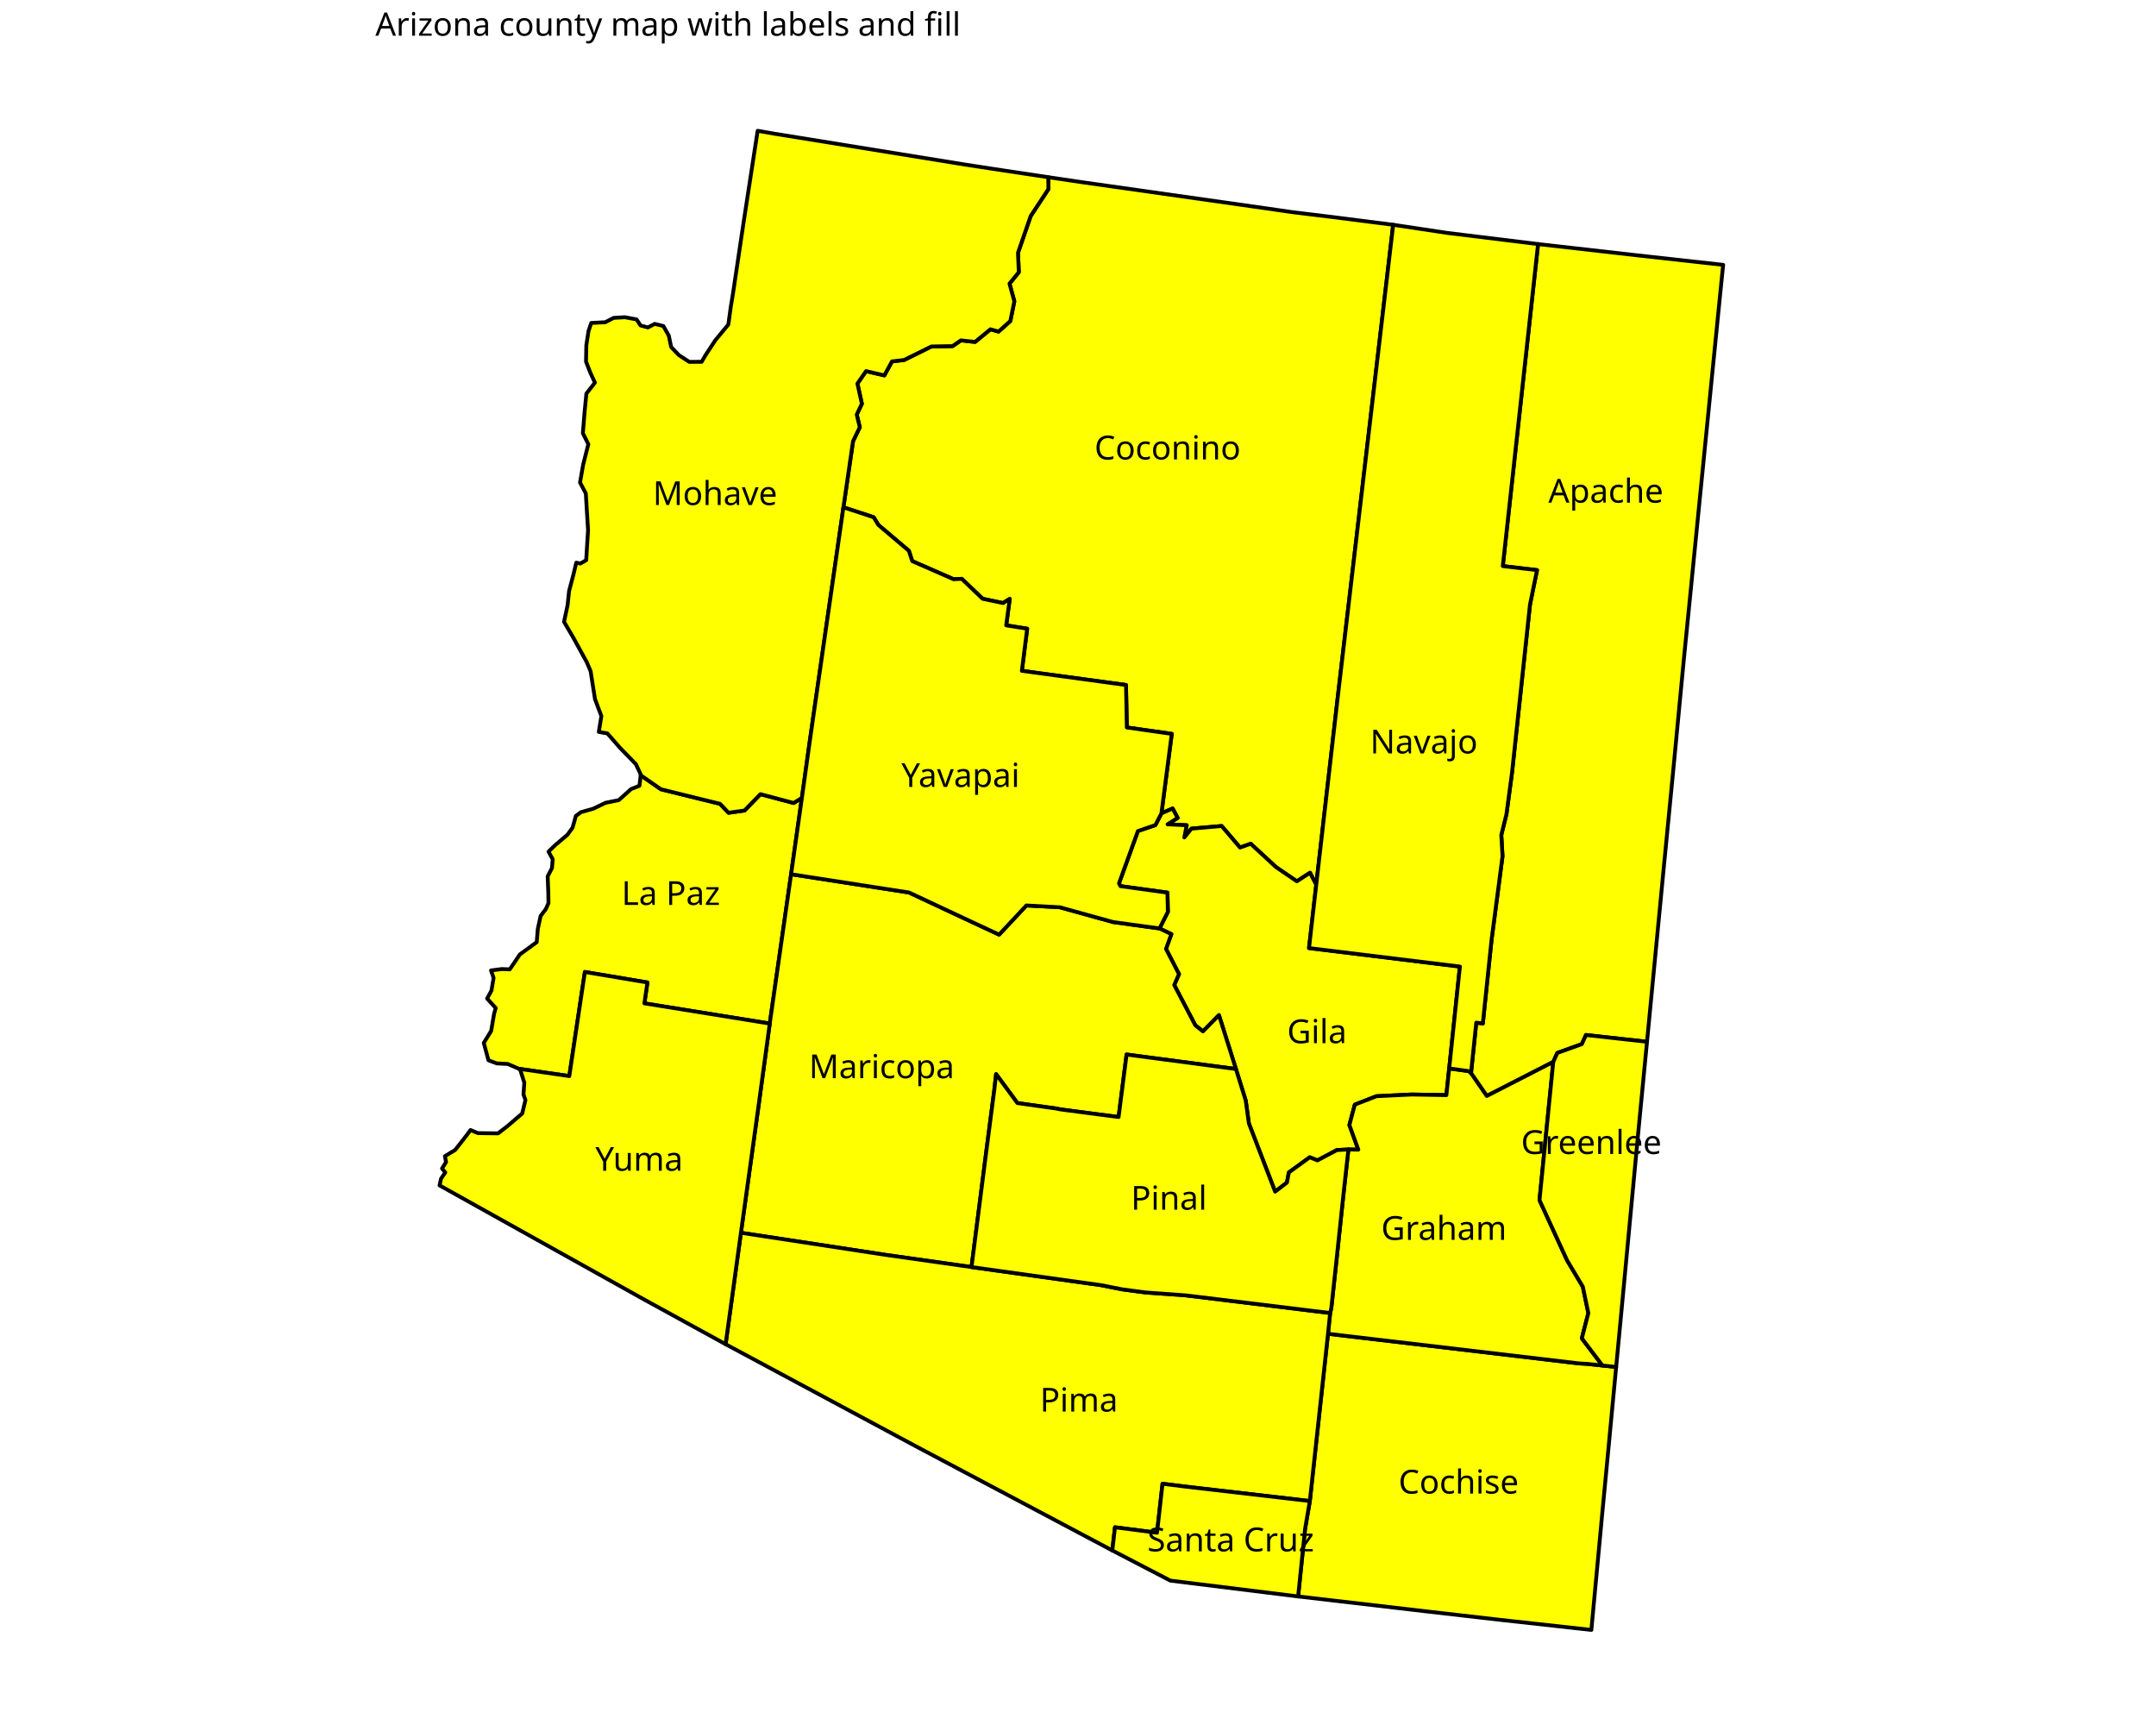
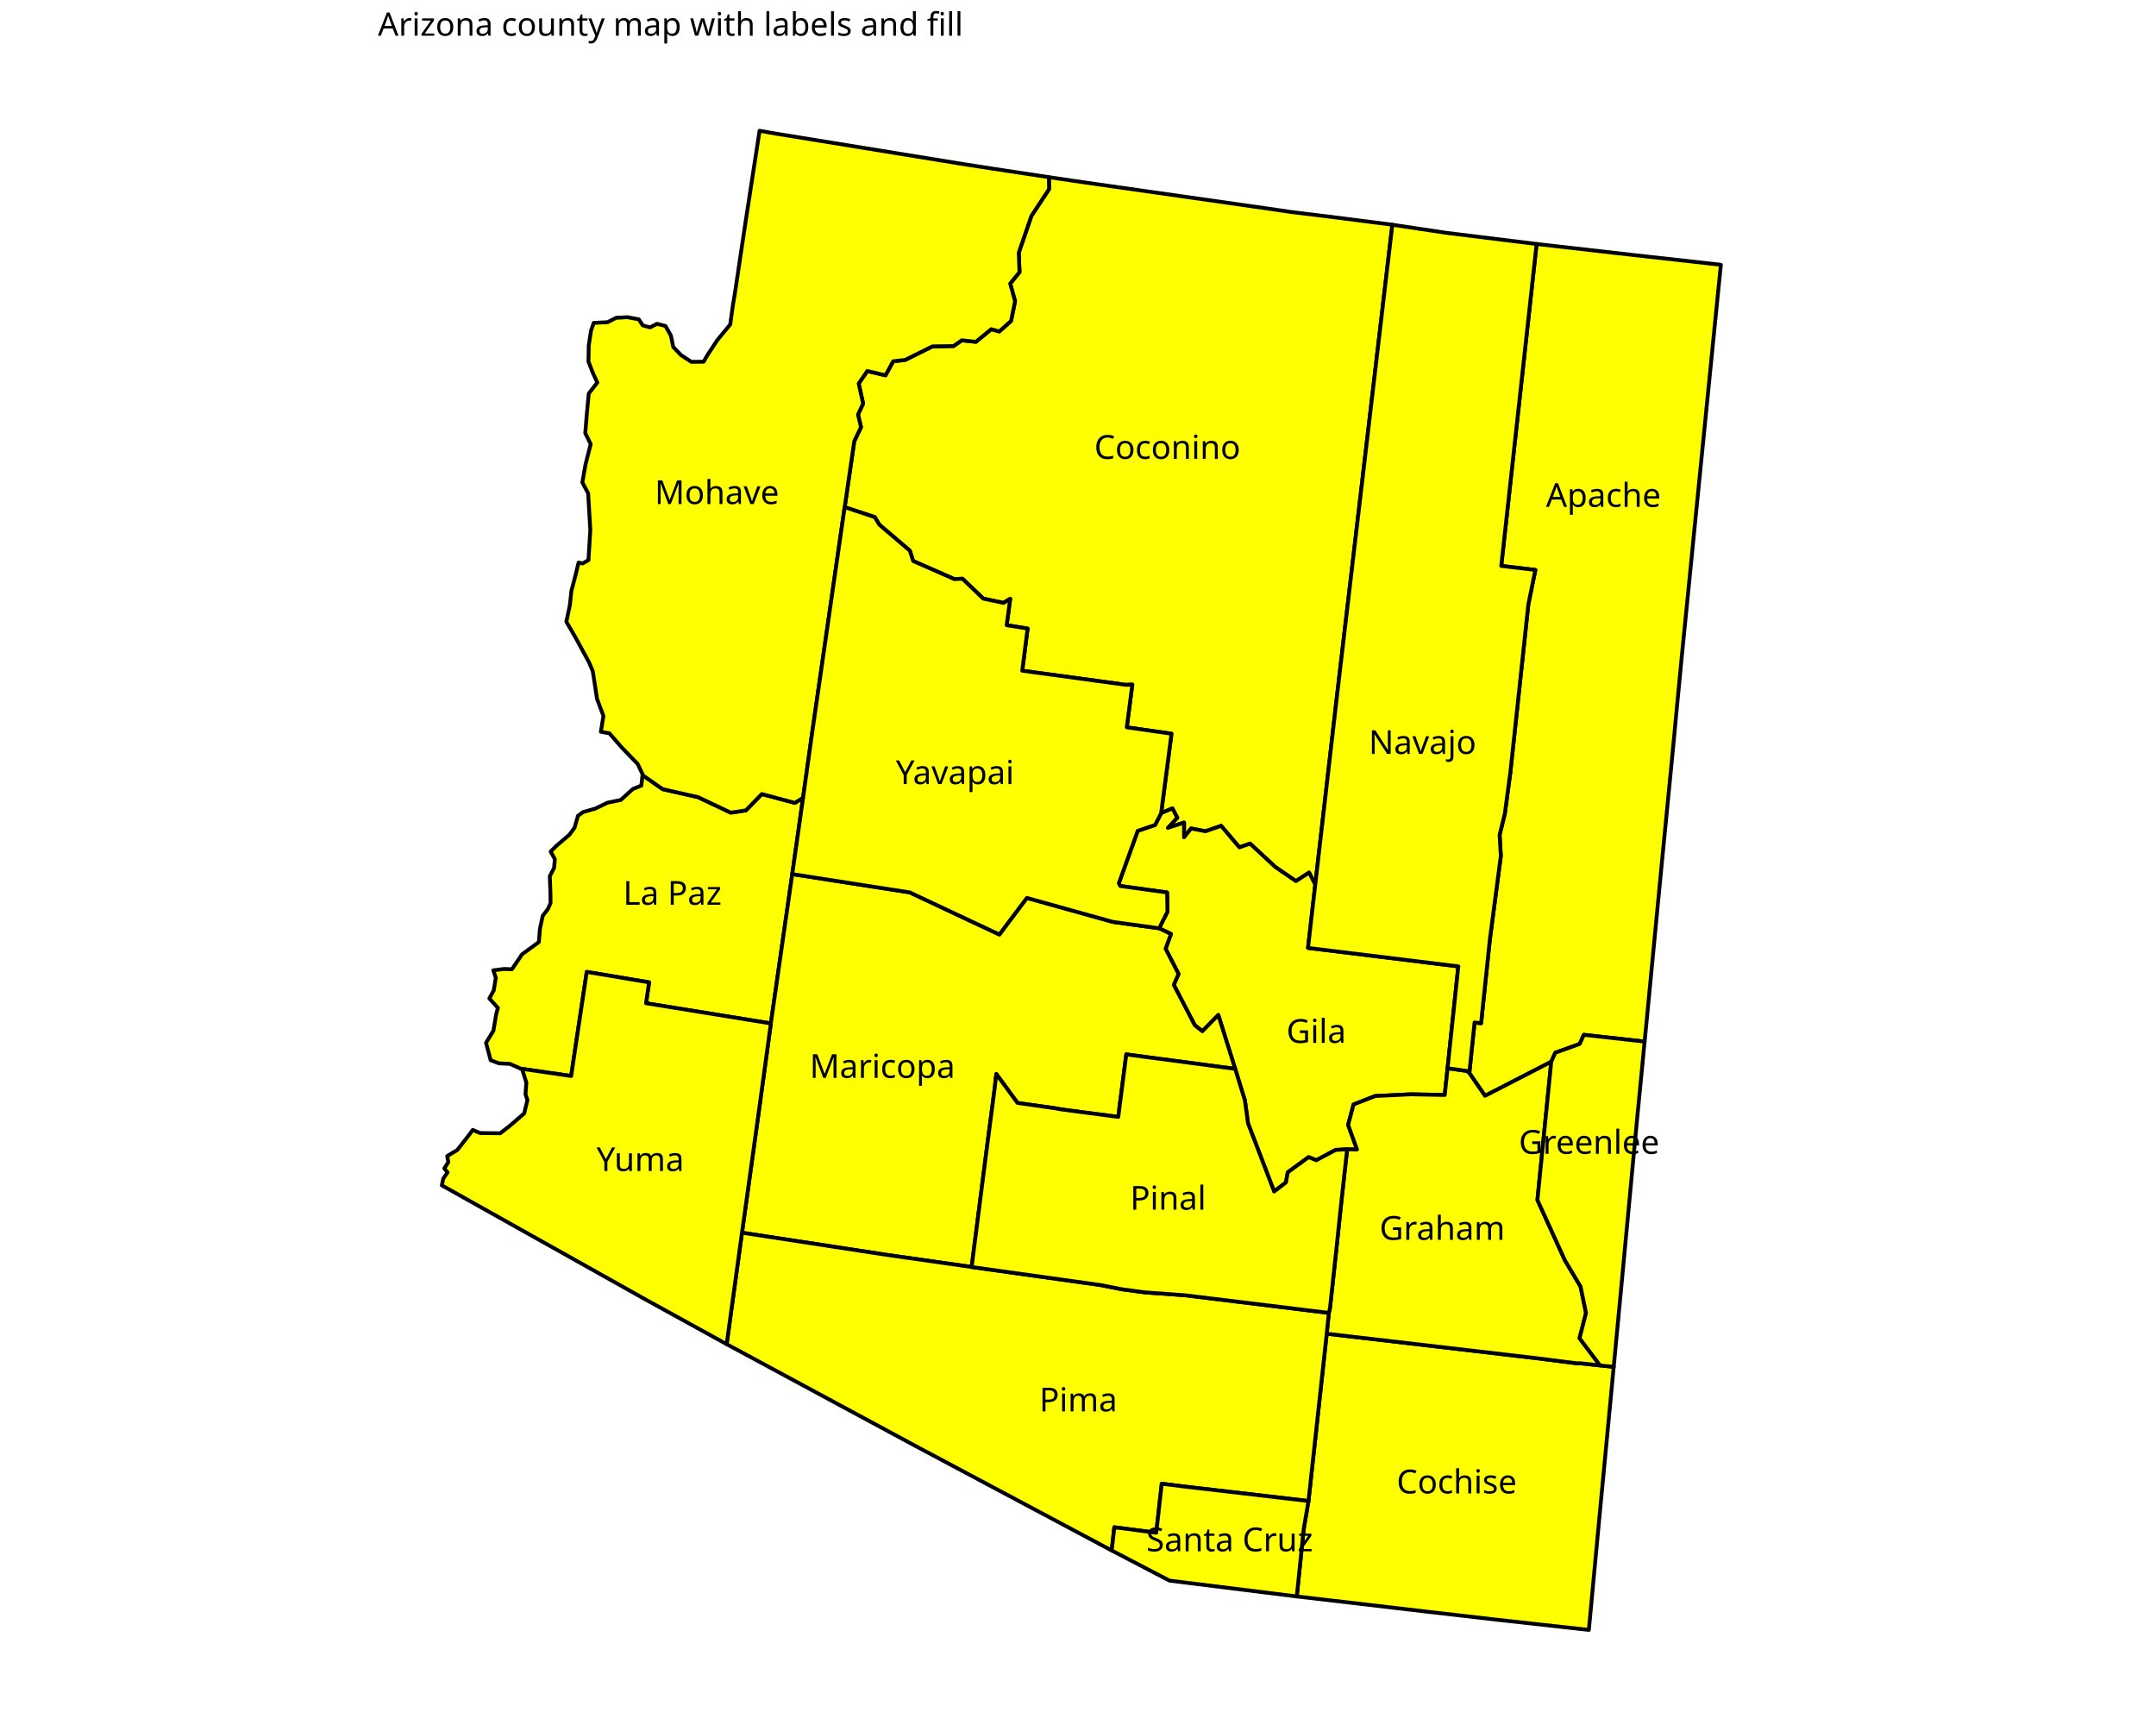
<svg xmlns="http://www.w3.org/2000/svg" class="svglite" data-engine-version="2.0" width="720.00pt" height="576.00pt" viewBox="0 0 720.00 576.00">
  <defs>
    <style type="text/css">
    .svglite line, .svglite polyline, .svglite polygon, .svglite path, .svglite rect, .svglite circle {
      fill: none;
      stroke: #000000;
      stroke-linecap: round;
      stroke-linejoin: round;
      stroke-miterlimit: 10.00;
    }
  </style>
  </defs>
  <rect width="100%" height="100%" style="stroke: none; fill: #FFFFFF;" />
  <defs>
    <clipPath id="cpMC4wMHw3MjAuMDB8MC4wMHw1NzYuMDA=">
      <rect x="0.00" y="0.00" width="720.00" height="576.00" />
    </clipPath>
  </defs>
  <g clip-path="url(#cpMC4wMHw3MjAuMDB8MC4wMHw1NzYuMDA=)">
</g>
  <defs>
-     <clipPath id="cpMTE4LjY0fDYwMS4zNnwwLjAwfDU3Ni4wMA==">
-       <rect x="118.64" y="0.00" width="482.73" height="576.00" />
+     <clipPath id="cpMTE5LjQ3fDYwMC41M3wwLjAwfDU3Ni4wMA==">
+       <rect x="119.47" y="0.00" width="481.06" height="576.00" />
    </clipPath>
  </defs>
-   <g clip-path="url(#cpMTE4LjY0fDYwMS4zNnwwLjAwfDU3Ni4wMA==)">
+   <g clip-path="url(#cpMTE5LjQ3fDYwMC41M3wwLjAwfDU3Ni4wMA==)">
</g>
  <g clip-path="url(#cpMC4wMHw3MjAuMDB8MC4wMHw1NzYuMDA=)">
</g>
  <defs>
-     <clipPath id="cpMTI1LjM2fDU5Ni44OHwxOC42NHw1NjkuMjg=">
-       <rect x="125.36" y="18.64" width="471.52" height="550.63" />
+     <clipPath id="cpMTI2LjIwfDU5Ni4wNXwxOC42NHw1NjkuMjg=">
+       <rect x="126.20" y="18.64" width="469.85" height="550.63" />
    </clipPath>
  </defs>
-   <g clip-path="url(#cpMTI1LjM2fDU5Ni44OHwxOC42NHw1NjkuMjg=)">
-     <path d="M 513.64 81.50 L 546.32 85.21 L 575.45 88.44 L 574.43 98.48 L 568.35 159.53 L 567.43 168.74 L 566.45 178.64 L 564.33 200.03 L 562.32 220.21 L 560.87 235.36 L 559.22 252.73 L 559.22 252.74 L 556.24 283.35 L 555.79 287.93 L 550.78 340.01 L 550.02 347.86 L 529.64 345.60 L 528.25 348.65 L 520.07 351.59 L 518.72 354.58 L 496.51 365.96 L 491.25 358.35 L 493.00 341.48 L 495.19 341.74 L 498.11 313.76 L 501.77 285.89 L 501.36 278.82 L 503.08 271.87 L 504.96 257.83 L 510.94 201.89 L 513.29 190.37 L 501.86 189.02 L 513.64 81.50 Z" style="fill-rule: evenodd; fill: #FFFF00; stroke-width: 1.28; stroke-linecap: butt;" />
-     <path d="M 435.83 510.55 L 437.42 501.22 L 443.49 445.37 L 527.34 455.26 L 530.20 455.43 L 535.15 455.96 L 539.72 456.45 L 537.12 483.93 L 534.92 507.01 L 531.44 544.25 L 500.54 540.84 L 477.26 538.17 L 433.51 533.07 L 434.06 527.72 L 435.83 510.55 Z" style="fill-rule: evenodd; fill: #FFFF00; stroke-width: 1.28; stroke-linecap: butt;" />
-     <path d="M 289.22 123.92 L 295.33 125.35 L 297.88 120.68 L 301.91 120.21 L 311.05 115.69 L 318.11 115.57 L 320.89 113.66 L 325.63 114.17 L 330.76 109.95 L 333.46 110.72 L 337.40 107.20 L 338.74 100.61 L 337.12 94.71 L 340.23 90.89 L 339.96 84.41 L 344.20 72.13 L 350.12 63.14 L 350.07 59.17 L 361.70 60.89 L 422.53 69.53 L 422.99 69.59 L 431.20 70.79 L 432.98 71.01 L 444.88 72.46 L 465.26 75.06 L 446.67 233.47 L 439.56 295.43 L 437.48 291.43 L 433.08 294.28 L 426.11 289.53 L 417.67 281.74 L 414.11 283.01 L 407.97 275.82 L 397.90 276.69 L 395.51 279.63 L 396.29 275.56 L 389.92 275.25 L 393.27 273.11 L 391.60 269.96 L 387.86 271.60 L 391.31 245.05 L 376.31 242.91 L 376.03 228.73 L 341.25 224.00 L 343.03 209.93 L 336.02 208.81 L 337.20 199.98 L 334.96 201.37 L 328.14 199.93 L 321.17 193.28 L 318.44 193.41 L 304.64 187.37 L 303.53 183.93 L 293.31 175.27 L 291.76 172.71 L 281.66 169.39 L 284.87 147.34 L 287.12 142.67 L 286.11 138.44 L 287.82 134.81 L 286.33 128.09 L 289.22 123.92 Z" style="fill-rule: evenodd; fill: #FFFF00; stroke-width: 1.28; stroke-linecap: butt;" />
-     <path d="M 373.69 294.96 L 380.01 277.49 L 385.84 275.51 L 387.86 271.60 L 391.60 269.96 L 393.27 273.11 L 389.92 275.25 L 396.29 275.56 L 395.51 279.63 L 397.90 276.69 L 407.97 275.82 L 414.11 283.01 L 417.67 281.74 L 426.11 289.53 L 433.08 294.28 L 437.48 291.43 L 439.56 295.43 L 437.15 316.58 L 487.54 322.75 L 483.96 356.76 L 483.02 365.68 L 471.51 365.47 L 459.66 366.04 L 452.45 368.85 L 450.63 375.66 L 453.62 383.88 L 450.30 383.82 L 446.45 384.02 L 439.96 387.47 L 437.39 386.43 L 430.42 391.49 L 429.78 394.87 L 425.83 397.91 L 417.06 375.11 L 416.01 367.48 L 412.74 356.96 L 407.07 338.97 L 401.73 344.39 L 399.18 342.37 L 392.13 328.90 L 393.73 325.27 L 389.38 316.85 L 391.18 311.92 L 387.21 310.02 L 390.01 304.49 L 389.87 298.06 L 374.17 295.89 L 373.69 294.96 Z" style="fill-rule: evenodd; fill: #FFFF00; stroke-width: 1.28; stroke-linecap: butt;" />
-     <path d="M 452.45 368.85 L 459.66 366.04 L 471.51 365.47 L 483.02 365.68 L 483.96 356.76 L 490.51 357.67 L 491.25 358.35 L 496.51 365.96 L 518.72 354.58 L 514.12 400.74 L 523.34 420.85 L 528.59 429.65 L 530.43 438.46 L 528.26 446.89 L 535.15 455.96 L 530.20 455.43 L 527.34 455.26 L 443.49 445.37 L 444.20 438.43 L 444.59 436.81 L 446.64 417.81 L 448.47 400.45 L 450.30 383.82 L 453.62 383.88 L 450.63 375.66 L 452.45 368.85 Z" style="fill-rule: evenodd; fill: #FFFF00; stroke-width: 1.28; stroke-linecap: butt;" />
-     <path d="M 518.72 354.58 L 520.07 351.59 L 528.25 348.65 L 529.64 345.60 L 550.02 347.86 L 547.17 377.42 L 545.65 393.56 L 545.65 393.57 L 542.39 428.22 L 542.39 428.24 L 539.72 456.45 L 535.15 455.96 L 528.26 446.89 L 530.43 438.46 L 528.59 429.65 L 523.34 420.85 L 514.12 400.74 L 518.72 354.58 Z" style="fill-rule: evenodd; fill: #FFFF00; stroke-width: 1.28; stroke-linecap: butt;" />
-     <path d="M 163.98 324.04 L 167.59 323.58 L 170.24 323.68 L 170.78 322.89 L 173.62 318.69 L 179.24 314.60 L 179.60 310.20 L 180.54 305.85 L 182.28 303.56 L 183.16 301.57 L 183.11 298.17 L 182.90 292.60 L 184.34 289.85 L 184.58 286.91 L 183.17 284.37 L 185.22 282.37 L 189.53 278.70 L 191.20 276.38 L 192.01 273.54 L 192.31 272.45 L 194.01 271.20 L 198.14 270.03 L 202.21 268.07 L 206.65 267.17 L 210.73 263.50 L 213.55 262.37 L 213.96 258.86 L 220.73 263.55 L 240.47 268.41 L 243.30 271.39 L 248.63 270.64 L 253.95 265.18 L 265.03 268.13 L 267.79 266.44 L 264.19 291.92 L 257.06 341.78 L 215.19 335.03 L 216.21 328.06 L 195.32 324.56 L 190.12 359.32 L 173.29 356.88 L 169.54 355.27 L 165.90 355.09 L 163.12 354.04 L 161.56 348.24 L 164.03 344.22 L 164.99 338.57 L 165.54 336.59 L 162.67 333.42 L 164.13 330.77 L 164.83 326.52 L 163.98 324.04 Z" style="fill-rule: evenodd; fill: #FFFF00; stroke-width: 1.28; stroke-linecap: butt;" />
-     <path d="M 257.06 341.78 L 264.19 291.92 L 303.58 298.02 L 323.88 307.53 L 333.65 312.08 L 342.76 302.35 L 353.93 302.95 L 371.70 307.88 L 387.21 310.02 L 391.18 311.92 L 389.38 316.85 L 393.73 325.27 L 392.13 328.90 L 399.18 342.37 L 401.73 344.39 L 407.07 338.97 L 412.74 356.96 L 383.24 353.05 L 376.23 352.11 L 373.56 372.98 L 366.56 372.08 L 354.10 370.44 L 352.54 370.13 L 339.77 368.33 L 332.65 358.67 L 332.07 363.78 L 329.42 384.14 L 324.44 423.09 L 295.69 419.01 L 247.43 411.64 L 250.35 390.62 L 253.19 370.15 L 257.06 341.78 Z" style="fill-rule: evenodd; fill: #FFFF00; stroke-width: 1.28; stroke-linecap: butt;" />
-     <path d="M 196.55 110.47 L 197.45 107.84 L 202.13 107.60 L 204.94 106.14 L 208.69 105.93 L 212.58 106.66 L 213.91 108.67 L 216.35 109.34 L 218.65 108.15 L 221.52 108.86 L 223.34 112.06 L 224.14 115.90 L 226.75 118.60 L 230.19 120.84 L 234.33 120.81 L 235.56 118.67 L 238.90 113.60 L 243.23 108.37 L 244.06 102.36 L 244.81 97.82 L 248.14 75.47 L 251.08 56.29 L 253.02 43.67 L 258.44 44.62 L 322.56 55.00 L 326.88 55.66 L 331.36 56.35 L 349.65 59.11 L 350.07 59.17 L 350.12 63.14 L 344.20 72.13 L 339.96 84.41 L 340.23 90.89 L 337.12 94.71 L 338.74 100.61 L 337.40 107.20 L 333.46 110.72 L 330.76 109.95 L 325.63 114.17 L 320.89 113.66 L 318.11 115.57 L 311.05 115.69 L 301.91 120.21 L 297.88 120.68 L 295.33 125.35 L 289.22 123.92 L 286.33 128.09 L 287.82 134.81 L 286.11 138.44 L 287.12 142.67 L 284.87 147.34 L 281.66 169.39 L 281.44 170.98 L 270.51 246.92 L 267.79 266.44 L 265.03 268.13 L 253.95 265.18 L 248.63 270.64 L 243.30 271.39 L 240.47 268.41 L 220.73 263.55 L 213.96 258.86 L 213.99 258.63 L 212.34 255.15 L 206.96 249.61 L 202.85 244.91 L 199.97 244.39 L 200.83 239.10 L 198.70 233.46 L 197.24 224.12 L 195.96 221.13 L 191.45 212.91 L 188.36 207.63 L 189.55 202.07 L 190.05 197.32 L 191.44 192.08 L 192.45 187.88 L 193.81 188.17 L 195.76 187.06 L 196.38 176.99 L 195.63 164.75 L 193.70 161.12 L 194.75 155.13 L 196.02 150.12 L 196.48 148.33 L 194.65 144.66 L 195.19 137.98 L 195.82 131.43 L 198.68 127.77 L 197.16 124.48 L 195.70 120.75 L 195.80 115.33 L 196.49 110.84 L 196.55 110.47 Z" style="fill-rule: evenodd; fill: #FFFF00; stroke-width: 1.28; stroke-linecap: butt;" />
-     <path d="M 465.26 75.06 L 483.32 77.78 L 513.64 81.50 L 501.86 189.02 L 513.29 190.37 L 510.94 201.89 L 504.96 257.83 L 503.08 271.87 L 501.36 278.82 L 501.77 285.89 L 498.11 313.76 L 495.19 341.74 L 493.00 341.48 L 491.25 358.35 L 490.51 357.67 L 483.96 356.76 L 487.54 322.75 L 437.15 316.58 L 439.56 295.43 L 446.67 233.47 L 465.26 75.06 Z" style="fill-rule: evenodd; fill: #FFFF00; stroke-width: 1.28; stroke-linecap: butt;" />
-     <path d="M 247.43 411.64 L 295.69 419.01 L 324.44 423.09 L 367.73 429.14 L 374.75 430.53 L 382.55 431.57 L 395.90 432.53 L 444.20 438.43 L 443.49 445.37 L 437.42 501.22 L 395.56 496.36 L 388.23 495.44 L 386.40 511.80 L 372.35 509.98 L 371.46 517.72 L 305.64 482.82 L 242.32 448.85 L 247.43 411.64 Z" style="fill-rule: evenodd; fill: #FFFF00; stroke-width: 1.28; stroke-linecap: butt;" />
-     <path d="M 329.42 384.14 L 332.07 363.78 L 332.65 358.67 L 339.77 368.33 L 352.54 370.13 L 354.10 370.44 L 366.56 372.08 L 373.56 372.98 L 376.23 352.11 L 383.24 353.05 L 412.74 356.96 L 416.01 367.48 L 417.06 375.11 L 425.83 397.91 L 429.78 394.87 L 430.42 391.49 L 437.39 386.43 L 439.96 387.47 L 446.45 384.02 L 450.30 383.82 L 448.47 400.45 L 446.64 417.81 L 444.59 436.81 L 444.20 438.43 L 395.90 432.53 L 382.55 431.57 L 374.75 430.53 L 367.73 429.14 L 324.44 423.09 L 329.42 384.14 Z" style="fill-rule: evenodd; fill: #FFFF00; stroke-width: 1.28; stroke-linecap: butt;" />
-     <path d="M 372.35 509.98 L 386.40 511.80 L 388.23 495.44 L 395.56 496.36 L 437.42 501.22 L 435.83 510.55 L 434.06 527.72 L 433.51 533.07 L 390.84 527.79 L 371.46 517.72 L 372.35 509.98 Z" style="fill-rule: evenodd; fill: #FFFF00; stroke-width: 1.28; stroke-linecap: butt;" />
-     <path d="M 281.44 170.98 L 281.66 169.39 L 291.76 172.71 L 293.31 175.27 L 303.53 183.93 L 304.64 187.37 L 318.44 193.41 L 321.17 193.28 L 328.14 199.93 L 334.96 201.37 L 337.20 199.98 L 336.02 208.81 L 343.03 209.93 L 341.25 224.00 L 376.03 228.73 L 376.31 242.91 L 391.31 245.05 L 387.86 271.60 L 385.84 275.51 L 380.01 277.49 L 373.69 294.96 L 374.17 295.89 L 389.87 298.06 L 390.01 304.49 L 387.21 310.02 L 371.70 307.88 L 353.93 302.95 L 342.76 302.35 L 333.65 312.08 L 323.88 307.53 L 303.58 298.02 L 264.19 291.92 L 267.79 266.44 L 270.51 246.92 L 281.44 170.98 Z" style="fill-rule: evenodd; fill: #FFFF00; stroke-width: 1.28; stroke-linecap: butt;" />
-     <path d="M 148.96 388.04 L 148.59 386.05 L 151.99 384.00 L 155.91 378.99 L 157.13 377.33 L 159.62 378.36 L 163.21 378.41 L 166.33 378.44 L 168.72 376.60 L 169.39 376.09 L 174.39 371.81 L 175.47 367.34 L 174.82 365.44 L 175.09 361.51 L 173.69 357.06 L 173.29 356.88 L 190.12 359.32 L 195.32 324.56 L 216.21 328.06 L 215.19 335.03 L 257.06 341.78 L 253.19 370.15 L 250.35 390.62 L 247.43 411.64 L 242.32 448.85 L 215.26 434.01 L 146.79 395.82 L 147.29 393.56 L 148.71 391.50 L 147.62 390.18 L 148.96 388.04 Z" style="fill-rule: evenodd; fill: #FFFF00; stroke-width: 1.28; stroke-linecap: butt;" />
-     <text x="536.27" y="167.84" text-anchor="middle" style="font-size: 11.04px; font-family: sans;" textLength="37.45px" lengthAdjust="spacingAndGlyphs">Apache</text>
-     <text x="487.11" y="498.72" text-anchor="middle" style="font-size: 11.04px; font-family: sans;" textLength="39.90px" lengthAdjust="spacingAndGlyphs">Cochise</text>
-     <text x="389.91" y="153.41" text-anchor="middle" style="font-size: 11.04px; font-family: sans;" textLength="46.65px" lengthAdjust="spacingAndGlyphs">Coconino</text>
-     <text x="439.80" y="348.33" text-anchor="middle" style="font-size: 11.04px; font-family: sans;" textLength="19.63px" lengthAdjust="spacingAndGlyphs">Gila</text>
-     <text x="482.19" y="414.01" text-anchor="middle" style="font-size: 11.04px; font-family: sans;" textLength="39.89px" lengthAdjust="spacingAndGlyphs">Graham</text>
-     <text x="531.42" y="385.33" text-anchor="middle" style="font-size: 11.04px; font-family: sans;" textLength="45.42px" lengthAdjust="spacingAndGlyphs">Greenlee</text>
-     <text x="224.02" y="302.17" text-anchor="middle" style="font-size: 11.04px; font-family: sans;" textLength="34.38px" lengthAdjust="spacingAndGlyphs">La Paz</text>
-     <text x="294.44" y="360.03" text-anchor="middle" style="font-size: 11.04px; font-family: sans;" textLength="45.41px" lengthAdjust="spacingAndGlyphs">Maricopa</text>
-     <text x="238.80" y="168.63" text-anchor="middle" style="font-size: 11.04px; font-family: sans;" textLength="39.29px" lengthAdjust="spacingAndGlyphs">Mohave</text>
-     <text x="475.50" y="251.58" text-anchor="middle" style="font-size: 11.04px; font-family: sans;" textLength="34.37px" lengthAdjust="spacingAndGlyphs">Navajo</text>
-     <text x="360.31" y="471.34" text-anchor="middle" style="font-size: 11.04px; font-family: sans;" textLength="25.16px" lengthAdjust="spacingAndGlyphs">Pima</text>
-     <text x="390.37" y="403.93" text-anchor="middle" style="font-size: 11.04px; font-family: sans;" textLength="24.55px" lengthAdjust="spacingAndGlyphs">Pinal</text>
-     <text x="410.98" y="518.01" text-anchor="middle" style="font-size: 11.04px; font-family: sans;" textLength="55.24px" lengthAdjust="spacingAndGlyphs">Santa Cruz</text>
-     <text x="320.78" y="262.77" text-anchor="middle" style="font-size: 11.04px; font-family: sans;" textLength="39.90px" lengthAdjust="spacingAndGlyphs">Yavapai</text>
-     <text x="213.44" y="390.93" text-anchor="middle" style="font-size: 11.04px; font-family: sans;" textLength="28.85px" lengthAdjust="spacingAndGlyphs">Yuma</text>
+   <g clip-path="url(#cpMTI2LjIwfDU5Ni4wNXwxOC42NHw1NjkuMjg=)">
+     <path d="M 513.15 81.47 L 545.69 85.18 L 574.69 88.41 L 573.67 98.44 L 567.58 159.47 L 566.66 168.68 L 565.67 178.58 L 563.55 199.97 L 561.54 220.15 L 560.09 235.29 L 558.44 252.66 L 558.44 252.67 L 555.45 283.29 L 555.00 287.87 L 549.99 339.95 L 549.22 347.80 L 528.93 345.54 L 527.54 348.59 L 519.39 351.53 L 518.05 354.53 L 495.92 365.91 L 490.68 358.29 L 492.43 341.42 L 494.61 341.68 L 497.54 313.70 L 501.20 285.83 L 500.80 278.75 L 502.52 271.81 L 504.40 257.77 L 510.39 201.83 L 512.74 190.31 L 501.35 188.96 L 513.15 81.47 Z" style="fill-rule: evenodd; fill: #FFFF00; stroke-width: 1.28; stroke-linecap: butt;" />
+     <path d="M 435.38 510.55 L 436.97 501.21 L 443.06 445.34 L 512.63 453.46 L 526.57 455.22 L 527.59 455.20 L 534.35 455.93 L 538.90 456.41 L 536.29 483.91 L 534.09 506.99 L 530.60 544.25 L 499.83 540.84 L 476.63 538.17 L 433.05 533.07 L 433.61 527.72 L 435.38 510.55 Z" style="fill-rule: evenodd; fill: #FFFF00; stroke-width: 1.28; stroke-linecap: butt;" />
+     <path d="M 289.64 123.89 L 295.72 125.32 L 298.27 120.65 L 302.28 120.18 L 311.39 115.66 L 318.42 115.55 L 321.19 113.63 L 325.91 114.14 L 331.02 109.92 L 333.71 110.69 L 337.64 107.17 L 338.98 100.58 L 337.36 94.69 L 340.47 90.87 L 340.21 84.39 L 344.43 72.12 L 350.34 63.13 L 350.29 59.16 L 361.87 60.87 L 422.43 69.51 L 422.89 69.57 L 431.07 70.77 L 432.84 70.99 L 444.69 72.44 L 464.98 75.04 L 446.37 233.41 L 439.24 295.37 L 437.17 291.37 L 432.78 294.22 L 425.85 289.47 L 417.45 281.69 L 413.90 282.95 L 407.79 275.76 L 402.58 277.57 L 397.77 276.64 L 395.41 279.59 L 395.41 274.68 L 390.01 276.43 L 393.15 273.05 L 391.53 269.92 L 387.76 271.54 L 391.22 245.00 L 376.29 242.86 L 378.14 228.59 L 376.02 228.68 L 341.38 223.96 L 343.17 209.88 L 336.18 208.76 L 337.36 199.94 L 335.14 201.32 L 328.34 199.88 L 321.41 193.24 L 318.69 193.37 L 304.95 187.33 L 303.85 183.89 L 293.68 175.23 L 292.13 172.67 L 282.08 169.35 L 285.29 147.31 L 287.53 142.63 L 286.53 138.41 L 288.24 134.78 L 286.76 128.06 L 289.64 123.89 Z" style="fill-rule: evenodd; fill: #FFFF00; stroke-width: 1.28; stroke-linecap: butt;" />
+     <path d="M 373.64 294.91 L 379.94 277.44 L 385.75 275.46 L 387.76 271.54 L 391.53 269.92 L 393.15 273.05 L 390.01 276.43 L 395.41 274.68 L 395.41 279.59 L 397.77 276.64 L 402.58 277.57 L 407.79 275.76 L 413.90 282.95 L 417.45 281.69 L 425.85 289.47 L 432.78 294.22 L 437.17 291.37 L 439.24 295.37 L 436.82 316.52 L 487.01 322.69 L 483.42 356.70 L 482.48 365.62 L 471.01 365.41 L 459.21 365.99 L 452.03 368.80 L 450.21 375.61 L 453.19 383.83 L 449.88 383.77 L 446.04 383.97 L 439.58 387.43 L 437.02 386.38 L 430.07 391.44 L 429.44 394.83 L 425.50 397.87 L 416.77 375.07 L 415.73 367.43 L 412.49 356.91 L 406.85 338.92 L 401.53 344.34 L 398.99 342.32 L 391.98 328.85 L 393.58 325.21 L 389.25 316.80 L 391.05 311.86 L 387.09 309.97 L 389.88 304.43 L 389.75 298.01 L 374.11 295.84 L 373.64 294.91 Z" style="fill-rule: evenodd; fill: #FFFF00; stroke-width: 1.28; stroke-linecap: butt;" />
+     <path d="M 452.03 368.80 L 459.21 365.99 L 471.01 365.41 L 482.48 365.62 L 483.42 356.70 L 489.98 357.62 L 490.68 358.29 L 495.92 365.91 L 518.05 354.53 L 513.43 400.69 L 522.60 420.81 L 527.83 429.60 L 529.66 438.42 L 527.49 446.85 L 534.35 455.93 L 527.59 455.20 L 526.57 455.22 L 512.63 453.46 L 443.06 445.34 L 443.77 438.39 L 444.15 436.77 L 446.21 417.77 L 448.04 400.40 L 449.88 383.77 L 453.19 383.83 L 450.21 375.61 L 452.03 368.80 Z" style="fill-rule: evenodd; fill: #FFFF00; stroke-width: 1.28; stroke-linecap: butt;" />
+     <path d="M 518.05 354.53 L 519.39 351.53 L 527.54 348.59 L 528.93 345.54 L 549.22 347.80 L 546.36 377.36 L 544.84 393.51 L 544.84 393.52 L 541.58 428.17 L 541.58 428.19 L 538.90 456.41 L 534.35 455.93 L 527.49 446.85 L 529.66 438.42 L 527.83 429.60 L 522.60 420.81 L 513.43 400.69 L 518.05 354.53 Z" style="fill-rule: evenodd; fill: #FFFF00; stroke-width: 1.28; stroke-linecap: butt;" />
+     <path d="M 164.74 324.01 L 168.33 323.55 L 170.97 323.65 L 171.51 322.85 L 174.34 318.66 L 179.95 314.57 L 180.31 310.16 L 181.25 305.81 L 182.98 303.53 L 183.86 301.54 L 183.82 298.13 L 183.61 292.57 L 185.04 289.82 L 185.29 286.87 L 183.89 284.34 L 185.93 282.33 L 190.22 278.66 L 191.89 276.35 L 192.70 273.50 L 193.01 272.42 L 194.70 271.17 L 198.81 269.99 L 202.87 268.03 L 207.29 267.13 L 211.35 263.46 L 214.17 262.33 L 214.58 258.82 L 221.31 263.51 L 233.09 266.17 L 244.04 271.35 L 249.10 270.59 L 254.41 265.14 L 265.44 268.09 L 268.19 266.40 L 264.58 291.88 L 257.43 341.74 L 215.74 334.99 L 216.76 328.02 L 195.95 324.53 L 190.74 359.29 L 173.98 356.86 L 170.25 355.24 L 166.62 355.06 L 163.85 354.01 L 162.31 348.21 L 164.77 344.19 L 165.73 338.54 L 166.28 336.56 L 163.42 333.39 L 164.88 330.74 L 165.58 326.49 L 164.74 324.01 Z" style="fill-rule: evenodd; fill: #FFFF00; stroke-width: 1.28; stroke-linecap: butt;" />
+     <path d="M 257.43 341.74 L 264.58 291.88 L 303.80 297.98 L 324.02 307.48 L 333.74 312.04 L 342.92 299.82 L 353.95 302.90 L 371.65 307.83 L 387.09 309.97 L 391.05 311.86 L 389.25 316.80 L 393.58 325.21 L 391.98 328.85 L 398.99 342.32 L 401.53 344.34 L 406.85 338.92 L 412.49 356.91 L 383.11 353.01 L 376.13 352.06 L 373.45 372.94 L 366.48 372.04 L 354.07 370.40 L 352.52 370.09 L 339.79 368.28 L 332.72 358.62 L 332.14 363.74 L 329.47 384.10 L 324.48 423.07 L 295.85 418.98 L 247.78 411.62 L 250.71 390.59 L 253.55 370.11 L 257.43 341.74 Z" style="fill-rule: evenodd; fill: #FFFF00; stroke-width: 1.28; stroke-linecap: butt;" />
+     <path d="M 197.37 110.45 L 198.27 107.82 L 202.93 107.58 L 205.73 106.13 L 209.46 105.91 L 213.34 106.64 L 214.66 108.65 L 217.09 109.32 L 219.38 108.13 L 222.24 108.84 L 224.04 112.04 L 224.84 115.88 L 227.44 118.58 L 230.87 120.82 L 234.98 120.79 L 236.21 118.64 L 239.54 113.58 L 243.86 108.35 L 244.69 102.34 L 245.44 97.80 L 248.78 75.46 L 251.72 56.28 L 253.66 43.67 L 259.06 44.62 L 322.90 54.99 L 327.21 55.65 L 331.66 56.34 L 349.87 59.10 L 350.29 59.16 L 350.34 63.13 L 344.43 72.12 L 340.21 84.39 L 340.47 90.87 L 337.36 94.69 L 338.98 100.58 L 337.64 107.17 L 333.71 110.69 L 331.02 109.92 L 325.91 114.14 L 321.19 113.63 L 318.42 115.55 L 311.39 115.66 L 302.28 120.18 L 298.27 120.65 L 295.72 125.32 L 289.64 123.89 L 286.76 128.06 L 288.24 134.78 L 286.53 138.41 L 287.53 142.63 L 285.29 147.31 L 282.08 169.35 L 281.85 170.94 L 270.91 246.88 L 268.19 266.40 L 265.44 268.09 L 254.41 265.14 L 249.10 270.59 L 244.04 271.35 L 233.09 266.17 L 221.31 263.51 L 214.58 258.82 L 214.61 258.59 L 212.97 255.11 L 207.61 249.57 L 203.52 244.87 L 200.66 244.35 L 201.52 239.06 L 199.40 233.42 L 197.95 224.08 L 196.68 221.10 L 192.20 212.88 L 189.13 207.60 L 190.32 202.04 L 190.82 197.29 L 192.21 192.05 L 193.22 187.85 L 194.57 188.14 L 196.52 187.02 L 197.14 176.96 L 196.41 164.72 L 194.48 161.09 L 195.53 155.10 L 196.81 150.09 L 197.27 148.30 L 195.45 144.63 L 196.00 137.95 L 196.62 131.40 L 199.47 127.75 L 197.97 124.46 L 196.52 120.73 L 196.62 115.31 L 197.31 110.82 L 197.37 110.45 Z" style="fill-rule: evenodd; fill: #FFFF00; stroke-width: 1.28; stroke-linecap: butt;" />
+     <path d="M 464.98 75.04 L 482.96 77.75 L 513.15 81.47 L 501.35 188.96 L 512.74 190.31 L 510.39 201.83 L 504.40 257.77 L 502.52 271.81 L 500.80 278.75 L 501.20 285.83 L 497.54 313.70 L 494.61 341.68 L 492.43 341.42 L 490.68 358.29 L 489.98 357.62 L 483.42 356.70 L 487.01 322.69 L 436.82 316.52 L 439.24 295.37 L 446.37 233.41 L 464.98 75.04 Z" style="fill-rule: evenodd; fill: #FFFF00; stroke-width: 1.28; stroke-linecap: butt;" />
+     <path d="M 247.78 411.62 L 295.85 418.98 L 324.48 423.07 L 367.60 429.11 L 374.60 430.50 L 382.36 431.54 L 395.66 432.50 L 443.77 438.39 L 443.06 445.34 L 436.97 501.21 L 395.27 496.35 L 387.97 495.43 L 386.14 511.80 L 372.14 509.98 L 371.26 517.73 L 305.71 482.82 L 242.67 448.84 L 247.78 411.62 Z" style="fill-rule: evenodd; fill: #FFFF00; stroke-width: 1.28; stroke-linecap: butt;" />
+     <path d="M 329.47 384.10 L 332.14 363.74 L 332.72 358.62 L 339.79 368.28 L 352.52 370.09 L 354.07 370.40 L 366.48 372.04 L 373.45 372.94 L 376.13 352.06 L 383.11 353.01 L 412.49 356.91 L 415.73 367.43 L 416.77 375.07 L 425.50 397.87 L 429.44 394.83 L 430.07 391.44 L 437.02 386.38 L 439.58 387.43 L 446.04 383.97 L 449.88 383.77 L 448.04 400.40 L 446.21 417.77 L 444.15 436.77 L 443.77 438.39 L 395.66 432.50 L 382.36 431.54 L 374.60 430.50 L 367.60 429.11 L 324.48 423.07 L 329.47 384.10 Z" style="fill-rule: evenodd; fill: #FFFF00; stroke-width: 1.28; stroke-linecap: butt;" />
+     <path d="M 372.14 509.98 L 386.14 511.80 L 387.97 495.43 L 395.27 496.35 L 436.97 501.21 L 435.38 510.55 L 433.61 527.72 L 433.05 533.07 L 390.55 527.79 L 371.26 517.73 L 372.14 509.98 Z" style="fill-rule: evenodd; fill: #FFFF00; stroke-width: 1.28; stroke-linecap: butt;" />
+     <path d="M 281.85 170.94 L 282.08 169.35 L 292.13 172.67 L 293.68 175.23 L 303.85 183.89 L 304.95 187.33 L 318.69 193.37 L 321.41 193.24 L 328.34 199.88 L 335.14 201.32 L 337.36 199.94 L 336.18 208.76 L 343.17 209.88 L 341.38 223.96 L 376.02 228.68 L 378.14 228.59 L 376.29 242.86 L 391.22 245.00 L 387.76 271.54 L 385.75 275.46 L 379.94 277.44 L 373.64 294.91 L 374.11 295.84 L 389.75 298.01 L 389.88 304.43 L 387.09 309.97 L 371.65 307.83 L 353.95 302.90 L 342.92 299.82 L 333.74 312.04 L 324.02 307.48 L 303.80 297.98 L 264.58 291.88 L 268.19 266.40 L 270.91 246.88 L 281.85 170.94 Z" style="fill-rule: evenodd; fill: #FFFF00; stroke-width: 1.28; stroke-linecap: butt;" />
+     <path d="M 149.72 388.03 L 149.35 386.03 L 152.74 383.98 L 156.65 378.96 L 157.87 377.30 L 160.35 378.34 L 163.92 378.38 L 167.03 378.42 L 169.41 376.58 L 170.08 376.07 L 175.06 371.78 L 176.14 367.31 L 175.50 365.42 L 175.77 361.49 L 174.38 357.03 L 173.98 356.86 L 190.74 359.29 L 195.95 324.53 L 216.76 328.02 L 215.74 334.99 L 257.43 341.74 L 253.55 370.11 L 250.71 390.59 L 247.78 411.62 L 242.67 448.84 L 215.72 434.00 L 147.55 395.80 L 148.04 393.54 L 149.46 391.48 L 148.38 390.16 L 149.72 388.03 Z" style="fill-rule: evenodd; fill: #FFFF00; stroke-width: 1.28; stroke-linecap: butt;" />
+     <text x="535.48" y="169.25" text-anchor="middle" style="font-size: 11.04px; font-family: sans;" textLength="37.45px" lengthAdjust="spacingAndGlyphs">Apache</text>
+     <text x="486.48" y="498.67" text-anchor="middle" style="font-size: 11.04px; font-family: sans;" textLength="39.90px" lengthAdjust="spacingAndGlyphs">Cochise</text>
+     <text x="389.84" y="153.22" text-anchor="middle" style="font-size: 11.04px; font-family: sans;" textLength="46.65px" lengthAdjust="spacingAndGlyphs">Coconino</text>
+     <text x="439.56" y="348.24" text-anchor="middle" style="font-size: 11.04px; font-family: sans;" textLength="19.63px" lengthAdjust="spacingAndGlyphs">Gila</text>
+     <text x="481.64" y="413.99" text-anchor="middle" style="font-size: 11.04px; font-family: sans;" textLength="39.89px" lengthAdjust="spacingAndGlyphs">Graham</text>
+     <text x="530.67" y="385.28" text-anchor="middle" style="font-size: 11.04px; font-family: sans;" textLength="45.42px" lengthAdjust="spacingAndGlyphs">Greenlee</text>
+     <text x="224.54" y="302.12" text-anchor="middle" style="font-size: 11.04px; font-family: sans;" textLength="34.38px" lengthAdjust="spacingAndGlyphs">La Paz</text>
+     <text x="294.68" y="359.92" text-anchor="middle" style="font-size: 11.04px; font-family: sans;" textLength="45.41px" lengthAdjust="spacingAndGlyphs">Maricopa</text>
+     <text x="239.41" y="168.30" text-anchor="middle" style="font-size: 11.04px; font-family: sans;" textLength="39.29px" lengthAdjust="spacingAndGlyphs">Mohave</text>
+     <text x="475.04" y="251.76" text-anchor="middle" style="font-size: 11.04px; font-family: sans;" textLength="34.37px" lengthAdjust="spacingAndGlyphs">Navajo</text>
+     <text x="360.10" y="471.28" text-anchor="middle" style="font-size: 11.04px; font-family: sans;" textLength="25.16px" lengthAdjust="spacingAndGlyphs">Pima</text>
+     <text x="390.09" y="403.94" text-anchor="middle" style="font-size: 11.04px; font-family: sans;" textLength="24.55px" lengthAdjust="spacingAndGlyphs">Pinal</text>
+     <text x="410.61" y="518.00" text-anchor="middle" style="font-size: 11.04px; font-family: sans;" textLength="55.24px" lengthAdjust="spacingAndGlyphs">Santa Cruz</text>
+     <text x="318.93" y="261.82" text-anchor="middle" style="font-size: 11.04px; font-family: sans;" textLength="39.90px" lengthAdjust="spacingAndGlyphs">Yavapai</text>
+     <text x="213.84" y="391.02" text-anchor="middle" style="font-size: 11.04px; font-family: sans;" textLength="28.85px" lengthAdjust="spacingAndGlyphs">Yuma</text>
  </g>
  <g clip-path="url(#cpMC4wMHw3MjAuMDB8MC4wMHw1NzYuMDA=)">
-     <text x="125.36" y="11.92" style="font-size: 10.80px; font-family: sans;" textLength="183.11px" lengthAdjust="spacingAndGlyphs">Arizona county map with labels and fill</text>
+     <text x="126.20" y="11.92" style="font-size: 10.80px; font-family: sans;" textLength="183.11px" lengthAdjust="spacingAndGlyphs">Arizona county map with labels and fill</text>
  </g>
</svg>
